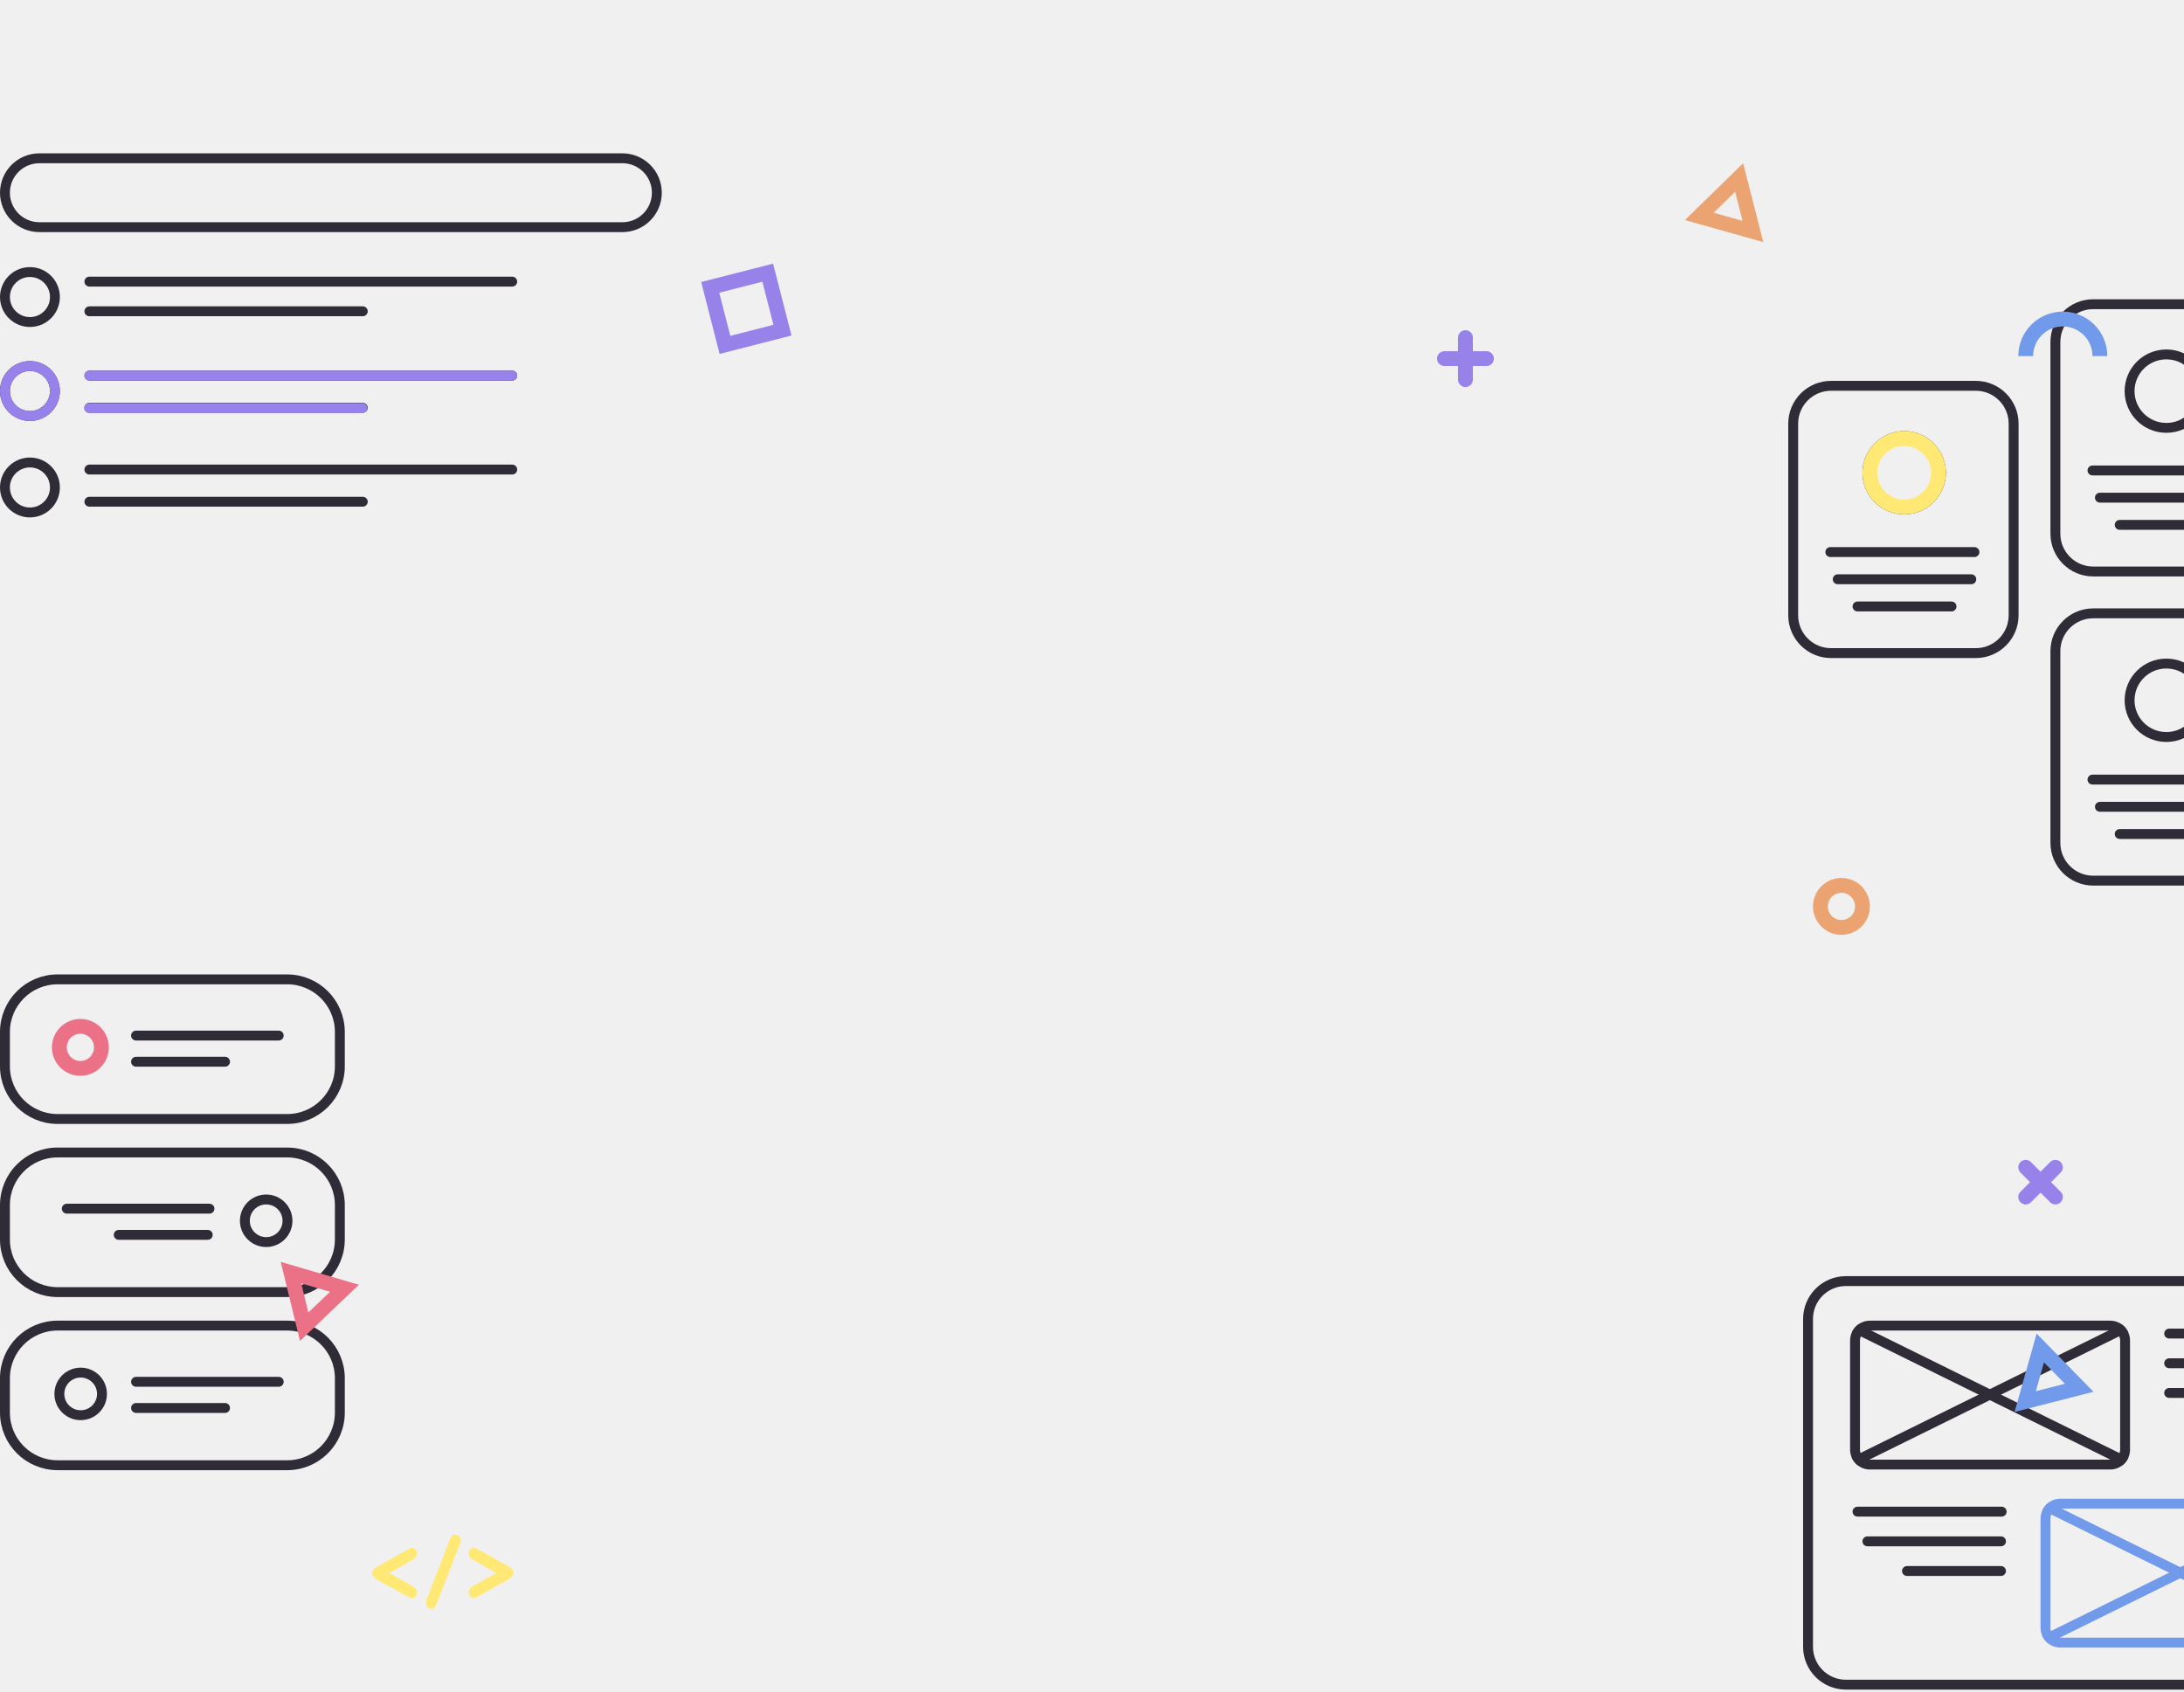
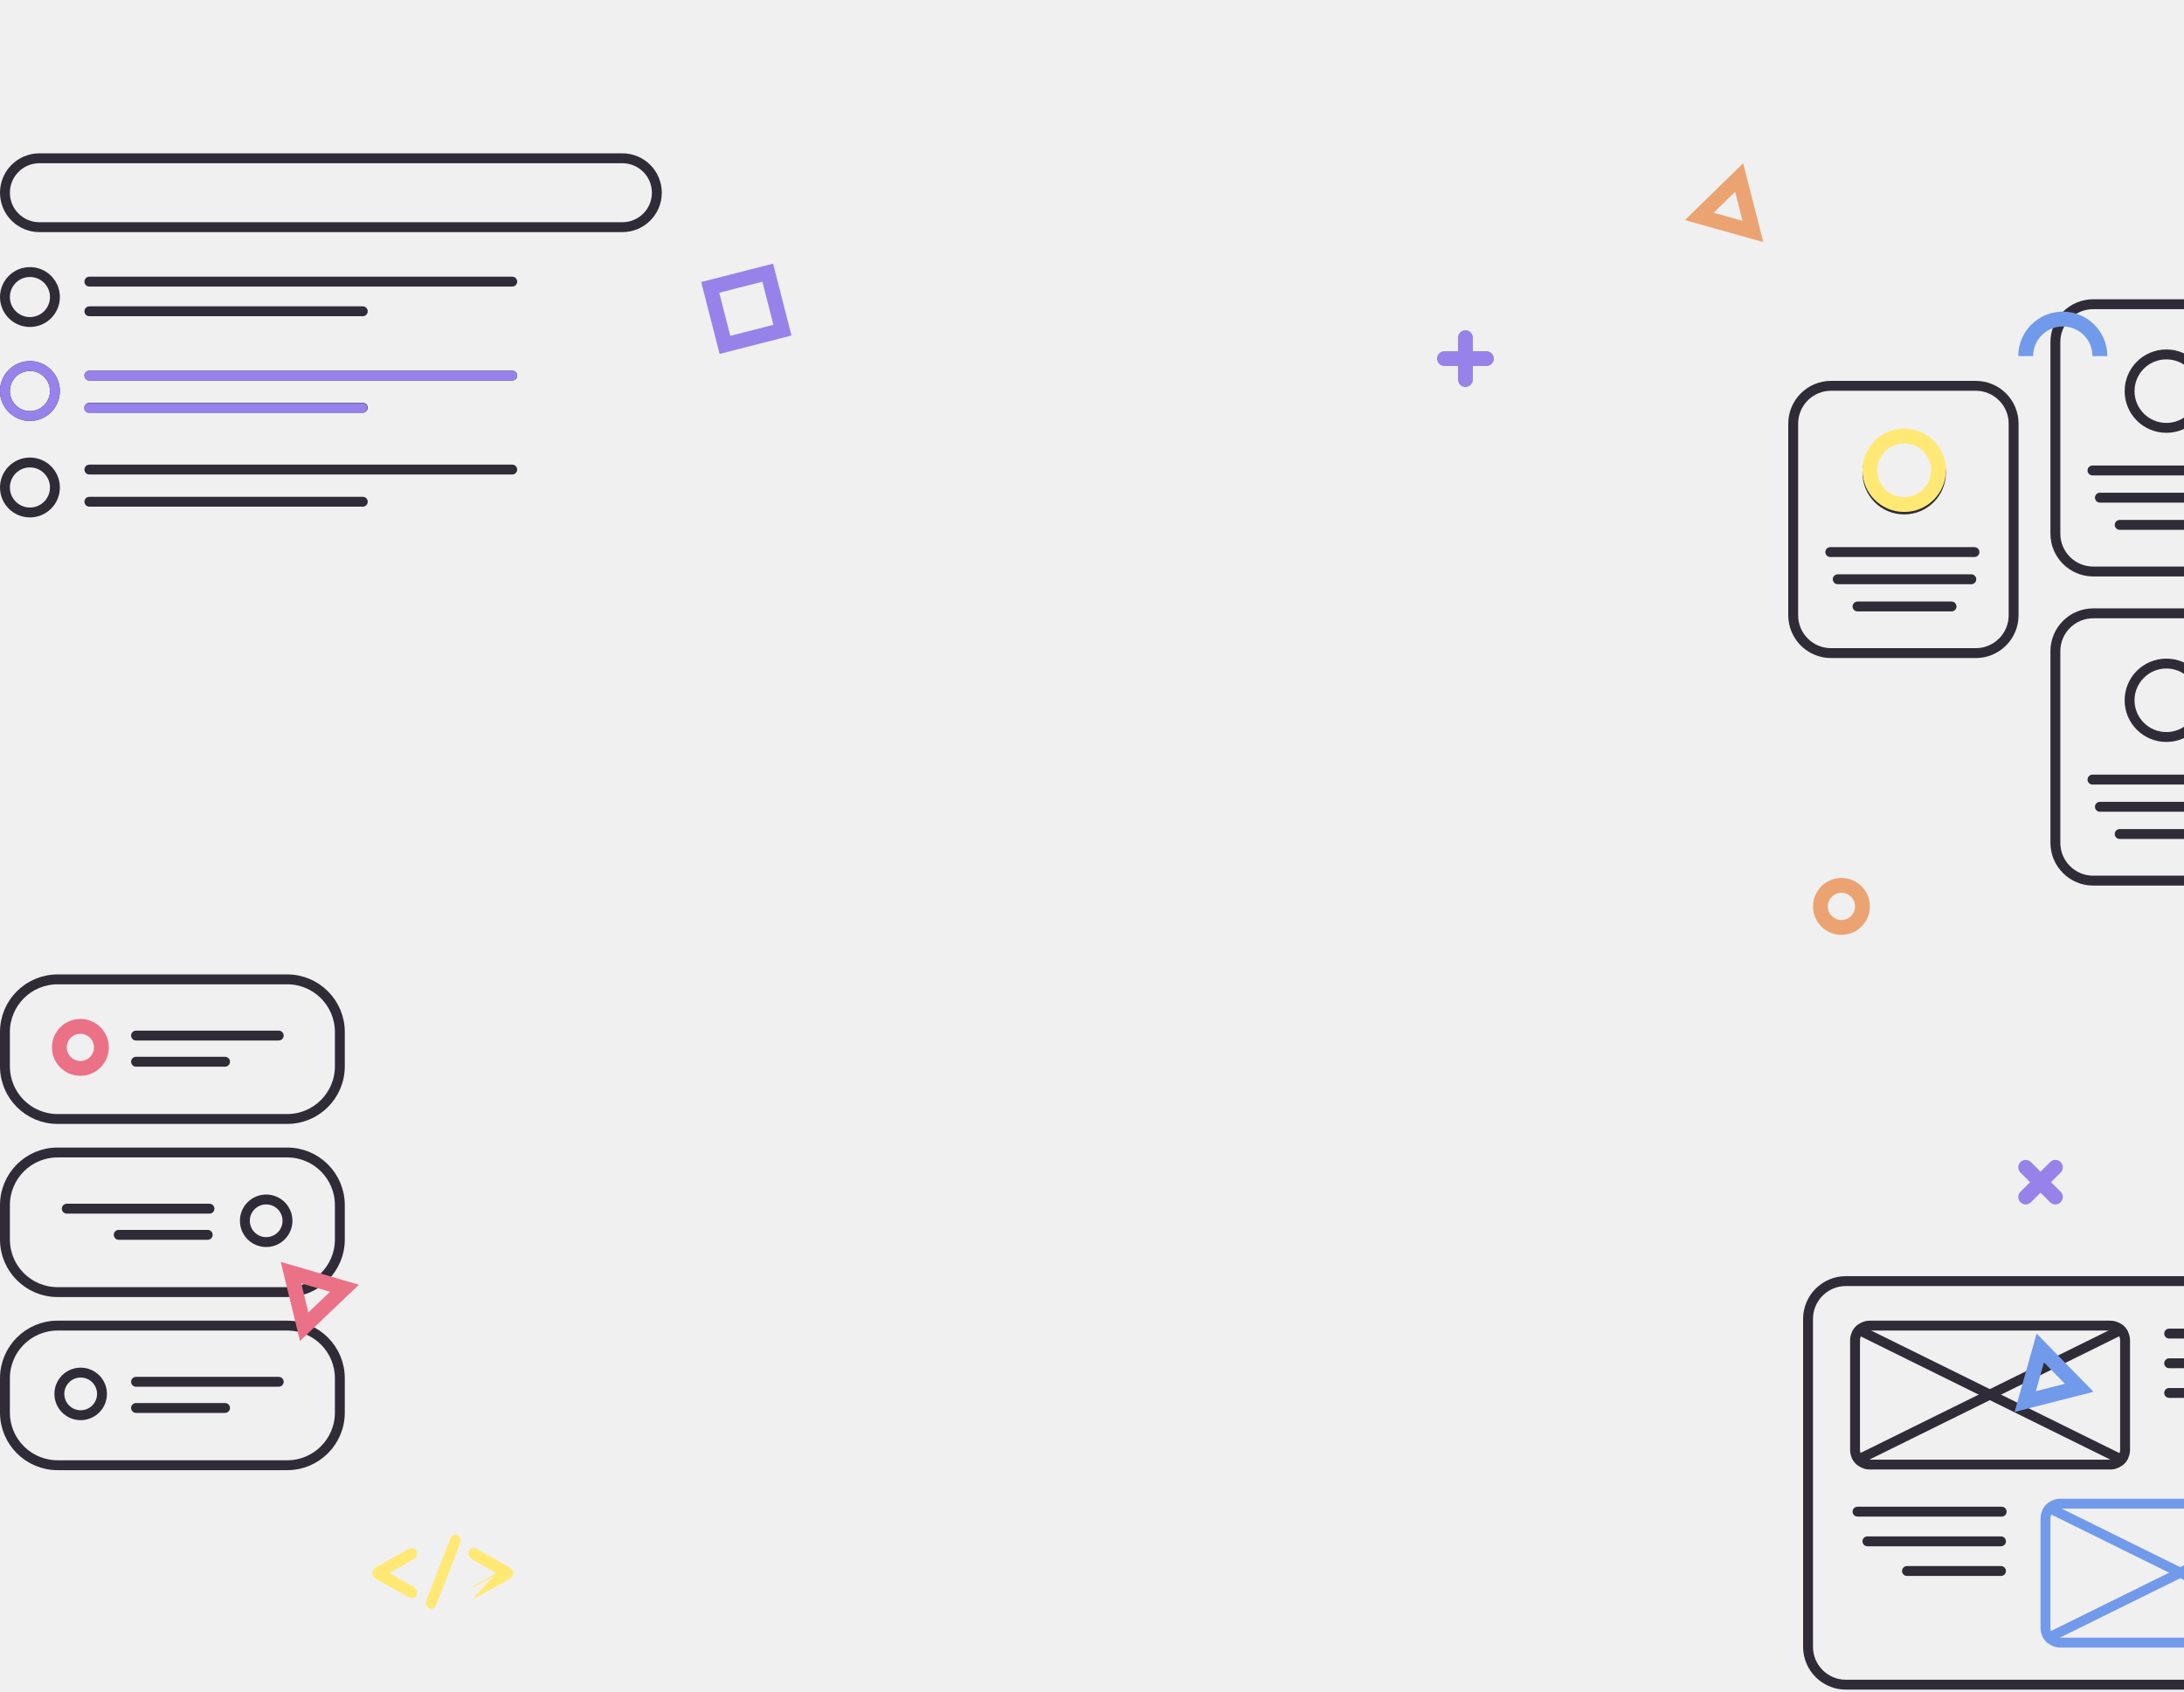
<svg xmlns="http://www.w3.org/2000/svg" width="883" height="684" viewBox="0 0 883 684" fill="none">
-   <g clip-path="url(#clip0)">
-     <path d="M942.872 518H746.304C737.852 518 731 524.852 731 533.304V665.882C731 674.334 737.852 681.186 746.304 681.186H942.872C951.324 681.186 958.176 674.334 958.176 665.882V533.304C958.176 524.852 951.324 518 942.872 518Z" stroke="#302C37" stroke-width="4" />
-     <path d="M877 539.225H935.284" stroke="#302C37" stroke-width="4" stroke-linecap="round" stroke-linejoin="round" />
-     <path d="M751 611.225H809.284" stroke="#302C37" stroke-width="4" stroke-linecap="round" stroke-linejoin="round" />
-     <path d="M877 551.225H931.011" stroke="#302C37" stroke-width="4" stroke-linecap="round" stroke-linejoin="round" />
-     <path d="M755 623.225H809.011" stroke="#302C37" stroke-width="4" stroke-linecap="round" stroke-linejoin="round" />
-     <path d="M877 563.225H915.01" stroke="#302C37" stroke-width="4" stroke-linecap="round" stroke-linejoin="round" />
-     <path d="M771 635.225H809.01" stroke="#302C37" stroke-width="4" stroke-linecap="round" stroke-linejoin="round" />
-     <path d="M853.154 536H756.026C752.698 536 750 538.698 750 542.026V586.161C750 589.489 752.698 592.187 756.026 592.187H853.154C856.482 592.187 859.18 589.489 859.18 586.161V542.026C859.18 538.698 856.482 536 853.154 536Z" stroke="#302C37" stroke-width="4" />
-     <mask id="mask0" mask-type="alpha" maskUnits="userSpaceOnUse" x="748" y="534" width="114" height="61">
-       <path d="M853.154 536H756.026C752.698 536 750 538.698 750 542.026V586.161C750 589.489 752.698 592.187 756.026 592.187H853.154C856.482 592.187 859.18 589.489 859.18 586.161V542.026C859.18 538.698 856.482 536 853.154 536Z" fill="white" stroke="white" stroke-width="4" />
-     </mask>
-     <g mask="url(#mask0)">
-       <path d="M750 537L858.899 590.767" stroke="#302C37" stroke-width="4" stroke-linecap="square" />
-       <path d="M859 537L750.101 590.767" stroke="#302C37" stroke-width="4" stroke-linecap="square" />
-     </g>
-     <path d="M930.154 608H833.026C829.698 608 827 610.698 827 614.026V658.161C827 661.489 829.698 664.187 833.026 664.187H930.154C933.482 664.187 936.18 661.489 936.18 658.161V614.026C936.18 610.698 933.482 608 930.154 608Z" stroke="#719AEB" stroke-width="4" />
-     <mask id="mask1" mask-type="alpha" maskUnits="userSpaceOnUse" x="825" y="606" width="114" height="61">
-       <path d="M930.154 608H833.026C829.698 608 827 610.698 827 614.026V658.161C827 661.489 829.698 664.187 833.026 664.187H930.154C933.482 664.187 936.18 661.489 936.18 658.161V614.026C936.18 610.698 933.482 608 930.154 608Z" fill="white" stroke="white" stroke-width="4" />
-     </mask>
-     <g mask="url(#mask1)">
-       <path d="M827 609L935.899 662.767" stroke="#719AEB" stroke-width="4" stroke-linecap="square" />
-       <path d="M936 609L827.101 662.767" stroke="#719AEB" stroke-width="4" stroke-linecap="square" />
-     </g>
-     <path d="M904.809 248H846.304C837.852 248 831 254.852 831 263.304V340.778C831 349.23 837.852 356.082 846.304 356.082H904.809C913.261 356.082 920.113 349.23 920.113 340.778V263.304C920.113 254.852 913.261 248 904.809 248Z" stroke="#302C37" stroke-width="4" />
-     <path d="M875.89 298H875.846C867.647 298 861 291.353 861 283.154C861 274.955 867.647 268.308 875.846 268.308H875.89C884.09 268.308 890.736 274.955 890.736 283.154C890.736 291.353 884.09 298 875.89 298Z" stroke="#302C37" stroke-width="4" />
-     <path d="M846 315.225H904.284" stroke="#302C37" stroke-width="4" stroke-linecap="round" stroke-linejoin="round" />
-     <path d="M849 326.225H903.011" stroke="#302C37" stroke-width="4" stroke-linecap="round" stroke-linejoin="round" />
-     <path d="M857 337.225H895.01" stroke="#302C37" stroke-width="4" stroke-linecap="round" stroke-linejoin="round" />
-     <path d="M904.809 123H846.304C837.852 123 831 129.852 831 138.304V215.778C831 224.23 837.852 231.082 846.304 231.082H904.809C913.261 231.082 920.113 224.23 920.113 215.778V138.304C920.113 129.852 913.261 123 904.809 123Z" stroke="#302C37" stroke-width="4" />
-     <path d="M875.89 173H875.846C867.647 173 861 166.353 861 158.154C861 149.955 867.647 143.308 875.846 143.308H875.89C884.09 143.308 890.736 149.955 890.736 158.154C890.736 166.353 884.09 173 875.89 173Z" stroke="#302C37" stroke-width="4" />
-     <path d="M846 190.225H904.284" stroke="#302C37" stroke-width="4" stroke-linecap="round" stroke-linejoin="round" />
-     <path d="M849 201.225H903.011" stroke="#302C37" stroke-width="4" stroke-linecap="round" stroke-linejoin="round" />
-     <path d="M857 212.225H895.01" stroke="#302C37" stroke-width="4" stroke-linecap="round" stroke-linejoin="round" />
-     <path d="M798.809 156H740.304C731.852 156 725 162.852 725 171.304V248.778C725 257.23 731.852 264.082 740.304 264.082H798.809C807.261 264.082 814.113 257.23 814.113 248.778V171.304C814.113 162.852 807.261 156 798.809 156Z" stroke="#302C37" stroke-width="4" />
-     <path d="M769.89 206H769.846C761.647 206 755 199.353 755 191.154C755 182.955 761.647 176.308 769.846 176.308H769.89C778.09 176.308 784.736 182.955 784.736 191.154C784.736 199.353 778.09 206 769.89 206Z" stroke="#302C37" stroke-width="4" />
-     <path d="M740 223.225H798.284" stroke="#302C37" stroke-width="4" stroke-linecap="round" stroke-linejoin="round" />
-     <path d="M743 234.225H797.011" stroke="#302C37" stroke-width="4" stroke-linecap="round" stroke-linejoin="round" />
-     <path d="M751 245.225H789.01" stroke="#302C37" stroke-width="4" stroke-linecap="round" stroke-linejoin="round" />
-     <path d="M116.122 466H23.279C11.527 466 2 475.527 2 487.279V501.171C2 512.923 11.527 522.45 23.279 522.45H116.122C127.874 522.45 137.401 512.923 137.401 501.171V487.279C137.401 475.527 127.874 466 116.122 466Z" stroke="#302C37" stroke-width="4" stroke-linecap="round" stroke-linejoin="round" />
-     <path d="M27 488.72H84.689" stroke="#302C37" stroke-width="4" stroke-linecap="round" stroke-linejoin="round" />
-     <path fill-rule="evenodd" clip-rule="evenodd" d="M107.618 502.228C112.378 502.228 116.236 498.371 116.236 493.614C116.236 488.857 112.378 485 107.618 485C102.858 485 99 488.857 99 493.614C99 498.371 102.858 502.228 107.618 502.228Z" stroke="#302C37" stroke-width="4" stroke-linecap="round" stroke-linejoin="round" />
-     <path d="M48 499.302H83.986" stroke="#302C37" stroke-width="4" stroke-linecap="round" stroke-linejoin="round" />
-     <path d="M116.122 536H23.279C11.527 536 2 545.527 2 557.279V571.171C2 582.923 11.527 592.45 23.279 592.45H116.122C127.874 592.45 137.401 582.923 137.401 571.171V557.279C137.401 545.527 127.874 536 116.122 536Z" stroke="#302C37" stroke-width="4" stroke-linecap="round" stroke-linejoin="round" />
-     <path d="M55 558.72H112.689" stroke="#302C37" stroke-width="4" stroke-linecap="round" stroke-linejoin="round" />
-     <path fill-rule="evenodd" clip-rule="evenodd" d="M32.618 572.228C37.378 572.228 41.236 568.371 41.236 563.614C41.236 558.857 37.378 555 32.618 555C27.858 555 24 558.857 24 563.614C24 568.371 27.858 572.228 32.618 572.228Z" stroke="#302C37" stroke-width="4" stroke-linecap="round" stroke-linejoin="round" />
-     <path d="M55 569.302H90.986" stroke="#302C37" stroke-width="4" stroke-linecap="round" stroke-linejoin="round" />
-     <path d="M116.122 396H23.279C11.527 396 2 405.527 2 417.279V431.171C2 442.923 11.527 452.45 23.279 452.45H116.122C127.874 452.45 137.401 442.923 137.401 431.171V417.279C137.401 405.527 127.874 396 116.122 396Z" stroke="#302C37" stroke-width="4" stroke-linecap="round" stroke-linejoin="round" />
-     <path d="M55 418.72H112.689" stroke="#302C37" stroke-width="4" stroke-linecap="round" stroke-linejoin="round" />
-     <path d="M55 429.302H90.986" stroke="#302C37" stroke-width="4" stroke-linecap="round" stroke-linejoin="round" />
-     <path d="M12.104 148H12.104C6.524 148 2 152.524 2 158.104V158.107C2 163.687 6.524 168.211 12.104 168.211H12.104C17.684 168.211 22.208 163.687 22.208 158.107V158.104C22.208 152.524 17.684 148 12.104 148Z" stroke="#302C37" stroke-width="4" stroke-linecap="round" stroke-linejoin="round" />
-     <path d="M36.138 151.867H207.097" stroke="#302C37" stroke-width="4" stroke-linecap="round" stroke-linejoin="round" />
-     <path d="M36.138 164.867H146.673" stroke="#302C37" stroke-width="4" stroke-linecap="round" stroke-linejoin="round" />
-     <path d="M12.104 187H12.104C6.524 187 2 191.524 2 197.104V197.107C2 202.687 6.524 207.211 12.104 207.211H12.104C17.684 207.211 22.208 202.687 22.208 197.107V197.104C22.208 191.524 17.684 187 12.104 187Z" stroke="#302C37" stroke-width="4" stroke-linecap="round" stroke-linejoin="round" />
-     <path d="M36.138 189.867H207.097" stroke="#302C37" stroke-width="4" stroke-linecap="round" stroke-linejoin="round" />
-     <path d="M36.138 202.867H146.673" stroke="#302C37" stroke-width="4" stroke-linecap="round" stroke-linejoin="round" />
-     <path d="M251.637 64H15.928C8.236 64 2 70.236 2 77.928C2 85.62 8.236 91.856 15.928 91.856H251.637C259.329 91.856 265.565 85.62 265.565 77.928C265.565 70.236 259.329 64 251.637 64Z" stroke="#302C37" stroke-width="4" stroke-linecap="round" stroke-linejoin="round" />
-     <path d="M12.104 110H12.104C6.524 110 2 114.524 2 120.104V120.106C2 125.687 6.524 130.211 12.104 130.211H12.104C17.684 130.211 22.208 125.687 22.208 120.106V120.104C22.208 114.524 17.684 110 12.104 110Z" stroke="#302C37" stroke-width="4" stroke-linecap="round" stroke-linejoin="round" />
-     <path d="M36.138 113.867H207.097" stroke="#302C37" stroke-width="4" stroke-linecap="round" stroke-linejoin="round" />
-     <path d="M36.138 125.867H146.673" stroke="#302C37" stroke-width="4" stroke-linecap="round" stroke-linejoin="round" />
-     <path d="M310.403 110.252L287.151 116.199L293.098 139.451L316.35 133.504L310.403 110.252Z" stroke="#9782EA" stroke-width="6" />
-     <path d="M166.647 641.595L156.932 636.05L166.648 630.505L166.649 630.504C167.221 630.173 167.649 629.828 167.906 629.462C168.177 629.08 168.309 628.637 168.309 628.143C168.309 627.577 168.163 627.093 167.848 626.715C167.529 626.331 167.1 626.14 166.586 626.14C166.402 626.14 166.202 626.186 165.992 626.265C165.771 626.336 165.45 626.489 165.04 626.711L165.037 626.712L152.723 633.613L152.709 633.621L152.695 633.631L152.585 633.714C151.416 634.363 150.75 635.16 150.75 636.125C150.75 637.078 151.393 637.86 152.522 638.488L152.531 638.492L152.539 638.496C152.672 638.558 152.76 638.603 152.81 638.633L152.817 638.637L165.038 645.407L165.04 645.408C165.366 645.585 165.649 645.717 165.884 645.798L165.887 645.799C166.133 645.88 166.367 645.923 166.586 645.923C167.1 645.923 167.529 645.732 167.848 645.348C168.163 644.97 168.309 644.486 168.309 643.92C168.309 643.429 168.184 642.997 167.921 642.637C167.663 642.271 167.229 641.926 166.647 641.595ZM173.109 649.636L173.111 649.639C173.526 650.04 174.01 650.25 174.557 650.25C174.964 650.25 175.31 650.064 175.587 649.731C175.852 649.411 176.123 648.868 176.403 648.131L185.49 624.728V624.727C185.667 624.277 185.791 623.917 185.857 623.653C185.923 623.387 185.957 623.13 185.957 622.884C185.957 622.284 185.745 621.771 185.323 621.361C184.91 620.961 184.431 620.75 183.893 620.75C183.486 620.75 183.14 620.936 182.863 621.269C182.597 621.589 182.322 622.145 182.031 622.906L172.96 646.27L172.93 646.342L172.927 646.352C172.647 647.112 172.492 647.708 172.492 648.116C172.492 648.714 172.697 649.226 173.109 649.636Z" fill="#FFE974" stroke="#FFE974" stroke-width="0.5" />
-     <path d="M201.127 636.013L191.412 630.468C190.83 630.137 190.396 629.792 190.138 629.426C189.875 629.066 189.75 628.634 189.75 628.143C189.75 627.577 189.896 627.093 190.211 626.715C190.53 626.331 190.959 626.14 191.473 626.14C191.692 626.14 191.926 626.183 192.172 626.264L192.175 626.265C192.41 626.346 192.693 626.478 193.019 626.655L193.021 626.656L205.242 633.426L205.249 633.43C205.299 633.46 205.387 633.505 205.52 633.567L205.528 633.571L205.537 633.575C206.666 634.203 207.309 634.985 207.309 635.938C207.309 636.903 206.643 637.7 205.474 638.349L205.364 638.432L205.35 638.442L205.336 638.45L193.022 645.351L193.019 645.352C192.609 645.574 192.288 645.727 192.067 645.798C191.857 645.877 191.657 645.923 191.473 645.923C190.959 645.923 190.53 645.732 190.211 645.348C189.896 644.97 189.75 644.486 189.75 643.92C189.75 643.426 189.882 642.983 190.153 642.601C190.41 642.235 190.838 641.89 191.41 641.559L191.411 641.558L201.127 636.013Z" fill="#FFE974" stroke="#FFE974" stroke-width="0.5" />
-     <path d="M708.713 93.587L687.034 87.503L703.143 71.77L708.713 93.587Z" stroke="#EBA471" stroke-width="6" />
-     <path d="M818.81 566.713L824.894 545.034L840.626 561.142L818.81 566.713Z" stroke="#719AEB" stroke-width="6" />
-     <path d="M122.982 536.452L117.653 514.575L139.263 520.898L122.982 536.452Z" stroke="#EB7187" stroke-width="6" />
-     <path d="M41 423.5C41 428.194 37.194 432 32.5 432C27.806 432 24 428.194 24 423.5C24 418.806 27.806 415 32.5 415C37.194 415 41 418.806 41 423.5Z" stroke="#EB7187" stroke-width="6" />
-     <path d="M753 366.5C753 371.194 749.194 375 744.5 375C739.806 375 736 371.194 736 366.5C736 361.805 739.806 358 744.5 358C749.194 358 753 361.805 753 366.5Z" stroke="#EBA471" stroke-width="6" />
-     <path d="M849 144C849 135.716 842.284 129 834 129C825.716 129 819 135.716 819 144" stroke="#719AEB" stroke-width="6" />
-     <path d="M831 472L819 484" stroke="#9782EA" stroke-width="6" stroke-linecap="round" stroke-linejoin="round" />
-     <path d="M819 472L831 484" stroke="#9782EA" stroke-width="6" stroke-linecap="round" stroke-linejoin="round" />
-     <path d="M592.485 136.515V153.485" stroke="#9782EA" stroke-width="6" stroke-linecap="round" stroke-linejoin="round" />
-     <path d="M584 145H600.971" stroke="#9782EA" stroke-width="6" stroke-linecap="round" stroke-linejoin="round" />
-     <path d="M36.138 151.867H207.097" stroke="#9682EA" stroke-width="4" stroke-linecap="round" stroke-linejoin="round" />
-     <path d="M36 165H146.535" stroke="#9682EA" stroke-width="4" stroke-linecap="round" stroke-linejoin="round" />
-     <path d="M12.104 148H12.104C6.524 148 2 152.524 2 158.104V158.107C2 163.687 6.524 168.211 12.104 168.211H12.104C17.684 168.211 22.208 163.687 22.208 158.107V158.104C22.208 152.524 17.684 148 12.104 148Z" stroke="#9682EA" stroke-width="4" stroke-linecap="round" stroke-linejoin="round" />
-     <path d="M769.89 205H769.846C762.199 205 756 198.801 756 191.154C756 183.507 762.199 177.308 769.846 177.308H769.89C777.537 177.308 783.736 183.507 783.736 191.154C783.736 198.801 777.537 205 769.89 205Z" stroke="#FFE974" stroke-width="6" />
+   <rect x="731" y="518" width="227.176" height="163.186" rx="15.304" stroke="#302C37" stroke-width="4" />
+   <path d="M877 539.225H935.284" stroke="#302C37" stroke-width="4" stroke-linecap="round" stroke-linejoin="round" />
+   <path d="M751 611.225H809.284" stroke="#302C37" stroke-width="4" stroke-linecap="round" stroke-linejoin="round" />
+   <path d="M877 551.225H931.011" stroke="#302C37" stroke-width="4" stroke-linecap="round" stroke-linejoin="round" />
+   <path d="M755 623.225H809.011" stroke="#302C37" stroke-width="4" stroke-linecap="round" stroke-linejoin="round" />
+   <path d="M877 563.225H915.01" stroke="#302C37" stroke-width="4" stroke-linecap="round" stroke-linejoin="round" />
+   <path d="M771 635.225H809.01" stroke="#302C37" stroke-width="4" stroke-linecap="round" stroke-linejoin="round" />
+   <rect x="750" y="536" width="109.18" height="56.187" rx="6.026" stroke="#302C37" stroke-width="4" />
+   <mask id="mask0" mask-type="alpha" maskUnits="userSpaceOnUse" x="748" y="534" width="114" height="61">
+     <rect x="750" y="536" width="109.18" height="56.187" rx="6.026" fill="white" stroke="white" stroke-width="4" />
+   </mask>
+   <g mask="url(#mask0)">
+     <path d="M750 537L858.899 590.767" stroke="#302C37" stroke-width="4" stroke-linecap="square" />
+     <path d="M859 537L750.101 590.767" stroke="#302C37" stroke-width="4" stroke-linecap="square" />
  </g>
-   <defs>
-     <clipPath id="clip0">
-       <rect width="883" height="684" fill="white" />
-     </clipPath>
-   </defs>
+   <rect x="827" y="608" width="109.18" height="56.187" rx="6.026" stroke="#719AEB" stroke-width="4" />
+   <mask id="mask1" mask-type="alpha" maskUnits="userSpaceOnUse" x="825" y="605" width="114" height="62">
+     <rect x="827" y="608" width="109.18" height="56.187" rx="6.026" fill="white" stroke="white" stroke-width="4" />
+   </mask>
+   <g mask="url(#mask1)">
+     <path d="M827 609L935.899 662.767" stroke="#719AEB" stroke-width="4" stroke-linecap="square" />
+     <path d="M936 609L827.101 662.767" stroke="#719AEB" stroke-width="4" stroke-linecap="square" />
+   </g>
+   <rect x="831" y="248" width="89.113" height="108.082" rx="15.304" stroke="#302C37" stroke-width="4" />
+   <rect x="2" y="-2" width="29.736" height="29.692" rx="14.846" transform="matrix(1 0 0 -1 859 296)" stroke="#302C37" stroke-width="4" />
+   <path d="M846 315.225H904.284" stroke="#302C37" stroke-width="4" stroke-linecap="round" stroke-linejoin="round" />
+   <path d="M849 326.225H903.011" stroke="#302C37" stroke-width="4" stroke-linecap="round" stroke-linejoin="round" />
+   <path d="M857 337.225H895.01" stroke="#302C37" stroke-width="4" stroke-linecap="round" stroke-linejoin="round" />
+   <rect x="831" y="123" width="89.113" height="108.082" rx="15.304" stroke="#302C37" stroke-width="4" />
+   <rect x="2" y="-2" width="29.736" height="29.692" rx="14.846" transform="matrix(1 0 0 -1 859 171)" stroke="#302C37" stroke-width="4" />
+   <path d="M846 190.225H904.284" stroke="#302C37" stroke-width="4" stroke-linecap="round" stroke-linejoin="round" />
+   <path d="M849 201.225H903.011" stroke="#302C37" stroke-width="4" stroke-linecap="round" stroke-linejoin="round" />
+   <path d="M857 212.225H895.01" stroke="#302C37" stroke-width="4" stroke-linecap="round" stroke-linejoin="round" />
+   <rect x="725" y="156" width="89.113" height="108.082" rx="15.304" stroke="#302C37" stroke-width="4" />
+   <rect x="2" y="-2" width="29.736" height="29.692" rx="14.846" transform="matrix(1 0 0 -1 753 204)" stroke="#302C37" stroke-width="4" />
+   <path d="M740 223.225H798.284" stroke="#302C37" stroke-width="4" stroke-linecap="round" stroke-linejoin="round" />
+   <path d="M743 234.225H797.011" stroke="#302C37" stroke-width="4" stroke-linecap="round" stroke-linejoin="round" />
+   <path d="M751 245.225H789.01" stroke="#302C37" stroke-width="4" stroke-linecap="round" stroke-linejoin="round" />
+   <rect x="2" y="466" width="135.401" height="56.45" rx="21.279" stroke="#302C37" stroke-width="4" stroke-linecap="round" stroke-linejoin="round" />
+   <path d="M27 488.72H84.689" stroke="#302C37" stroke-width="4" stroke-linecap="round" stroke-linejoin="round" />
+   <path fill-rule="evenodd" clip-rule="evenodd" d="M107.618 502.228C112.378 502.228 116.236 498.371 116.236 493.614C116.236 488.857 112.378 485 107.618 485C102.858 485 99 488.857 99 493.614C99 498.371 102.858 502.228 107.618 502.228Z" stroke="#302C37" stroke-width="4" stroke-linecap="round" stroke-linejoin="round" />
+   <path d="M48 499.302H83.986" stroke="#302C37" stroke-width="4" stroke-linecap="round" stroke-linejoin="round" />
+   <rect x="2" y="536" width="135.401" height="56.45" rx="21.279" stroke="#302C37" stroke-width="4" stroke-linecap="round" stroke-linejoin="round" />
+   <path d="M55 558.72H112.689" stroke="#302C37" stroke-width="4" stroke-linecap="round" stroke-linejoin="round" />
+   <path fill-rule="evenodd" clip-rule="evenodd" d="M32.618 572.228C37.378 572.228 41.236 568.371 41.236 563.614C41.236 558.857 37.378 555 32.618 555C27.858 555 24 558.857 24 563.614C24 568.371 27.858 572.228 32.618 572.228Z" stroke="#302C37" stroke-width="4" stroke-linecap="round" stroke-linejoin="round" />
+   <path d="M55 569.302H90.986" stroke="#302C37" stroke-width="4" stroke-linecap="round" stroke-linejoin="round" />
+   <rect x="2" y="396" width="135.401" height="56.45" rx="21.279" stroke="#302C37" stroke-width="4" stroke-linecap="round" stroke-linejoin="round" />
+   <path d="M55 418.72H112.689" stroke="#302C37" stroke-width="4" stroke-linecap="round" stroke-linejoin="round" />
+   <path d="M55 429.302H90.986" stroke="#302C37" stroke-width="4" stroke-linecap="round" stroke-linejoin="round" />
+   <rect x="2" y="148" width="20.208" height="20.211" rx="10.104" stroke="#302C37" stroke-width="4" stroke-linecap="round" stroke-linejoin="round" />
+   <path d="M36.138 151.867H207.097" stroke="#302C37" stroke-width="4" stroke-linecap="round" stroke-linejoin="round" />
+   <path d="M36.138 164.867H146.673" stroke="#302C37" stroke-width="4" stroke-linecap="round" stroke-linejoin="round" />
+   <rect x="2" y="187" width="20.208" height="20.211" rx="10.104" stroke="#302C37" stroke-width="4" stroke-linecap="round" stroke-linejoin="round" />
+   <path d="M36.138 189.867H207.097" stroke="#302C37" stroke-width="4" stroke-linecap="round" stroke-linejoin="round" />
+   <path d="M36.138 202.867H146.673" stroke="#302C37" stroke-width="4" stroke-linecap="round" stroke-linejoin="round" />
+   <rect x="2" y="64" width="263.565" height="27.856" rx="13.928" stroke="#302C37" stroke-width="4" stroke-linecap="round" stroke-linejoin="round" />
+   <rect x="2" y="110" width="20.208" height="20.211" rx="10.104" stroke="#302C37" stroke-width="4" stroke-linecap="round" stroke-linejoin="round" />
+   <path d="M36.138 113.867H207.097" stroke="#302C37" stroke-width="4" stroke-linecap="round" stroke-linejoin="round" />
+   <path d="M36.138 125.867H146.673" stroke="#302C37" stroke-width="4" stroke-linecap="round" stroke-linejoin="round" />
+   <rect x="287.151" y="116.199" width="24" height="24" transform="rotate(-14.3461 287.151 116.199)" stroke="#9782EA" stroke-width="6" />
+   <path d="M201.098 636.05L191.368 630.505L191.365 630.503C190.803 630.171 190.378 629.827 190.112 629.466L190.106 629.458L190.106 629.458C189.848 629.077 189.722 628.635 189.722 628.143C189.722 627.579 189.862 627.097 190.164 626.718C190.473 626.333 190.893 626.14 191.399 626.14C191.6 626.14 191.815 626.185 192.04 626.266C192.277 626.347 192.596 626.498 192.99 626.71L192.995 626.712L192.995 626.713L205.277 633.613L205.291 633.621L205.305 633.631L205.415 633.714C206.584 634.363 207.25 635.16 207.25 636.125C207.25 637.088 206.607 637.867 205.473 638.482C205.377 638.551 205.284 638.608 205.201 638.644L192.948 645.406C192.948 645.407 192.947 645.407 192.947 645.407C192.63 645.585 192.346 645.717 192.099 645.798C192.098 645.799 192.098 645.799 192.097 645.799L201.098 636.05ZM201.098 636.05L191.368 641.595L201.098 636.05ZM166.647 641.595L156.932 636.05L166.648 630.505L166.649 630.504C167.221 630.173 167.649 629.828 167.906 629.462C168.177 629.08 168.309 628.637 168.309 628.143C168.309 627.577 168.163 627.093 167.848 626.715C167.529 626.331 167.1 626.14 166.586 626.14C166.402 626.14 166.202 626.186 165.992 626.265C165.771 626.336 165.45 626.489 165.04 626.711L165.04 626.711L165.037 626.712L152.723 633.613L152.709 633.621L152.695 633.631L152.585 633.714C151.416 634.363 150.75 635.16 150.75 636.125C150.75 637.078 151.393 637.86 152.522 638.488L152.531 638.492L152.539 638.496C152.672 638.558 152.76 638.603 152.81 638.633L152.81 638.633L152.817 638.637L165.038 645.407L165.04 645.408C165.366 645.585 165.649 645.717 165.884 645.798L165.887 645.799C166.133 645.88 166.367 645.923 166.586 645.923C167.1 645.923 167.529 645.732 167.848 645.348C168.163 644.97 168.309 644.486 168.309 643.92C168.309 643.429 168.184 642.997 167.921 642.637C167.663 642.271 167.229 641.926 166.647 641.595ZM173.109 649.636L173.111 649.639C173.526 650.04 174.01 650.25 174.557 650.25C174.964 650.25 175.31 650.064 175.587 649.731C175.852 649.411 176.123 648.868 176.403 648.131C176.403 648.131 176.403 648.131 176.403 648.131L185.49 624.728C185.49 624.728 185.49 624.728 185.49 624.727C185.667 624.277 185.791 623.917 185.857 623.653C185.923 623.387 185.957 623.13 185.957 622.884C185.957 622.284 185.745 621.771 185.323 621.361C184.91 620.961 184.431 620.75 183.893 620.75C183.486 620.75 183.14 620.936 182.863 621.269C182.597 621.589 182.322 622.145 182.031 622.906C182.031 622.906 182.031 622.906 182.031 622.906L172.96 646.27L172.93 646.342L172.93 646.342L172.927 646.352C172.647 647.112 172.492 647.708 172.492 648.116C172.492 648.714 172.697 649.226 173.109 649.636Z" fill="#FFE974" stroke="#FFE974" stroke-width="0.5" />
+   <path d="M708.713 93.587L687.034 87.503L703.143 71.77L708.713 93.587Z" stroke="#EBA471" stroke-width="6" />
+   <path d="M818.81 566.713L824.894 545.034L840.626 561.142L818.81 566.713Z" stroke="#719AEB" stroke-width="6" />
+   <path d="M122.982 536.452L117.653 514.575L139.263 520.898L122.982 536.452Z" stroke="#EB7187" stroke-width="6" />
+   <path d="M41 423.5C41 428.194 37.194 432 32.5 432C27.806 432 24 428.194 24 423.5C24 418.806 27.806 415 32.5 415C37.194 415 41 418.806 41 423.5Z" stroke="#EB7187" stroke-width="6" />
+   <path d="M753 366.5C753 371.194 749.194 375 744.5 375C739.806 375 736 371.194 736 366.5C736 361.805 739.806 358 744.5 358C749.194 358 753 361.805 753 366.5Z" stroke="#EBA471" stroke-width="6" />
+   <path d="M849 144C849 135.716 842.284 129 834 129C825.716 129 819 135.716 819 144" stroke="#719AEB" stroke-width="6" />
+   <path d="M831 472L819 484" stroke="#9782EA" stroke-width="6" stroke-linecap="round" stroke-linejoin="round" />
+   <path d="M819 472L831 484" stroke="#9782EA" stroke-width="6" stroke-linecap="round" stroke-linejoin="round" />
+   <path d="M592.485 136.515L592.485 153.485" stroke="#9782EA" stroke-width="6" stroke-linecap="round" stroke-linejoin="round" />
+   <path d="M584 145L600.971 145" stroke="#9782EA" stroke-width="6" stroke-linecap="round" stroke-linejoin="round" />
+   <path d="M36.138 151.867H207.097" stroke="#9682EA" stroke-width="4" stroke-linecap="round" stroke-linejoin="round" />
+   <path d="M36 165H146.535" stroke="#9682EA" stroke-width="4" stroke-linecap="round" stroke-linejoin="round" />
+   <rect x="2" y="148" width="20.208" height="20.211" rx="10.104" stroke="#9682EA" stroke-width="4" stroke-linecap="round" stroke-linejoin="round" />
+   <rect x="3" y="-3" width="27.736" height="27.692" rx="13.846" transform="matrix(1 0 0 -1 753 201)" stroke="#FFE974" stroke-width="6" />
</svg>
